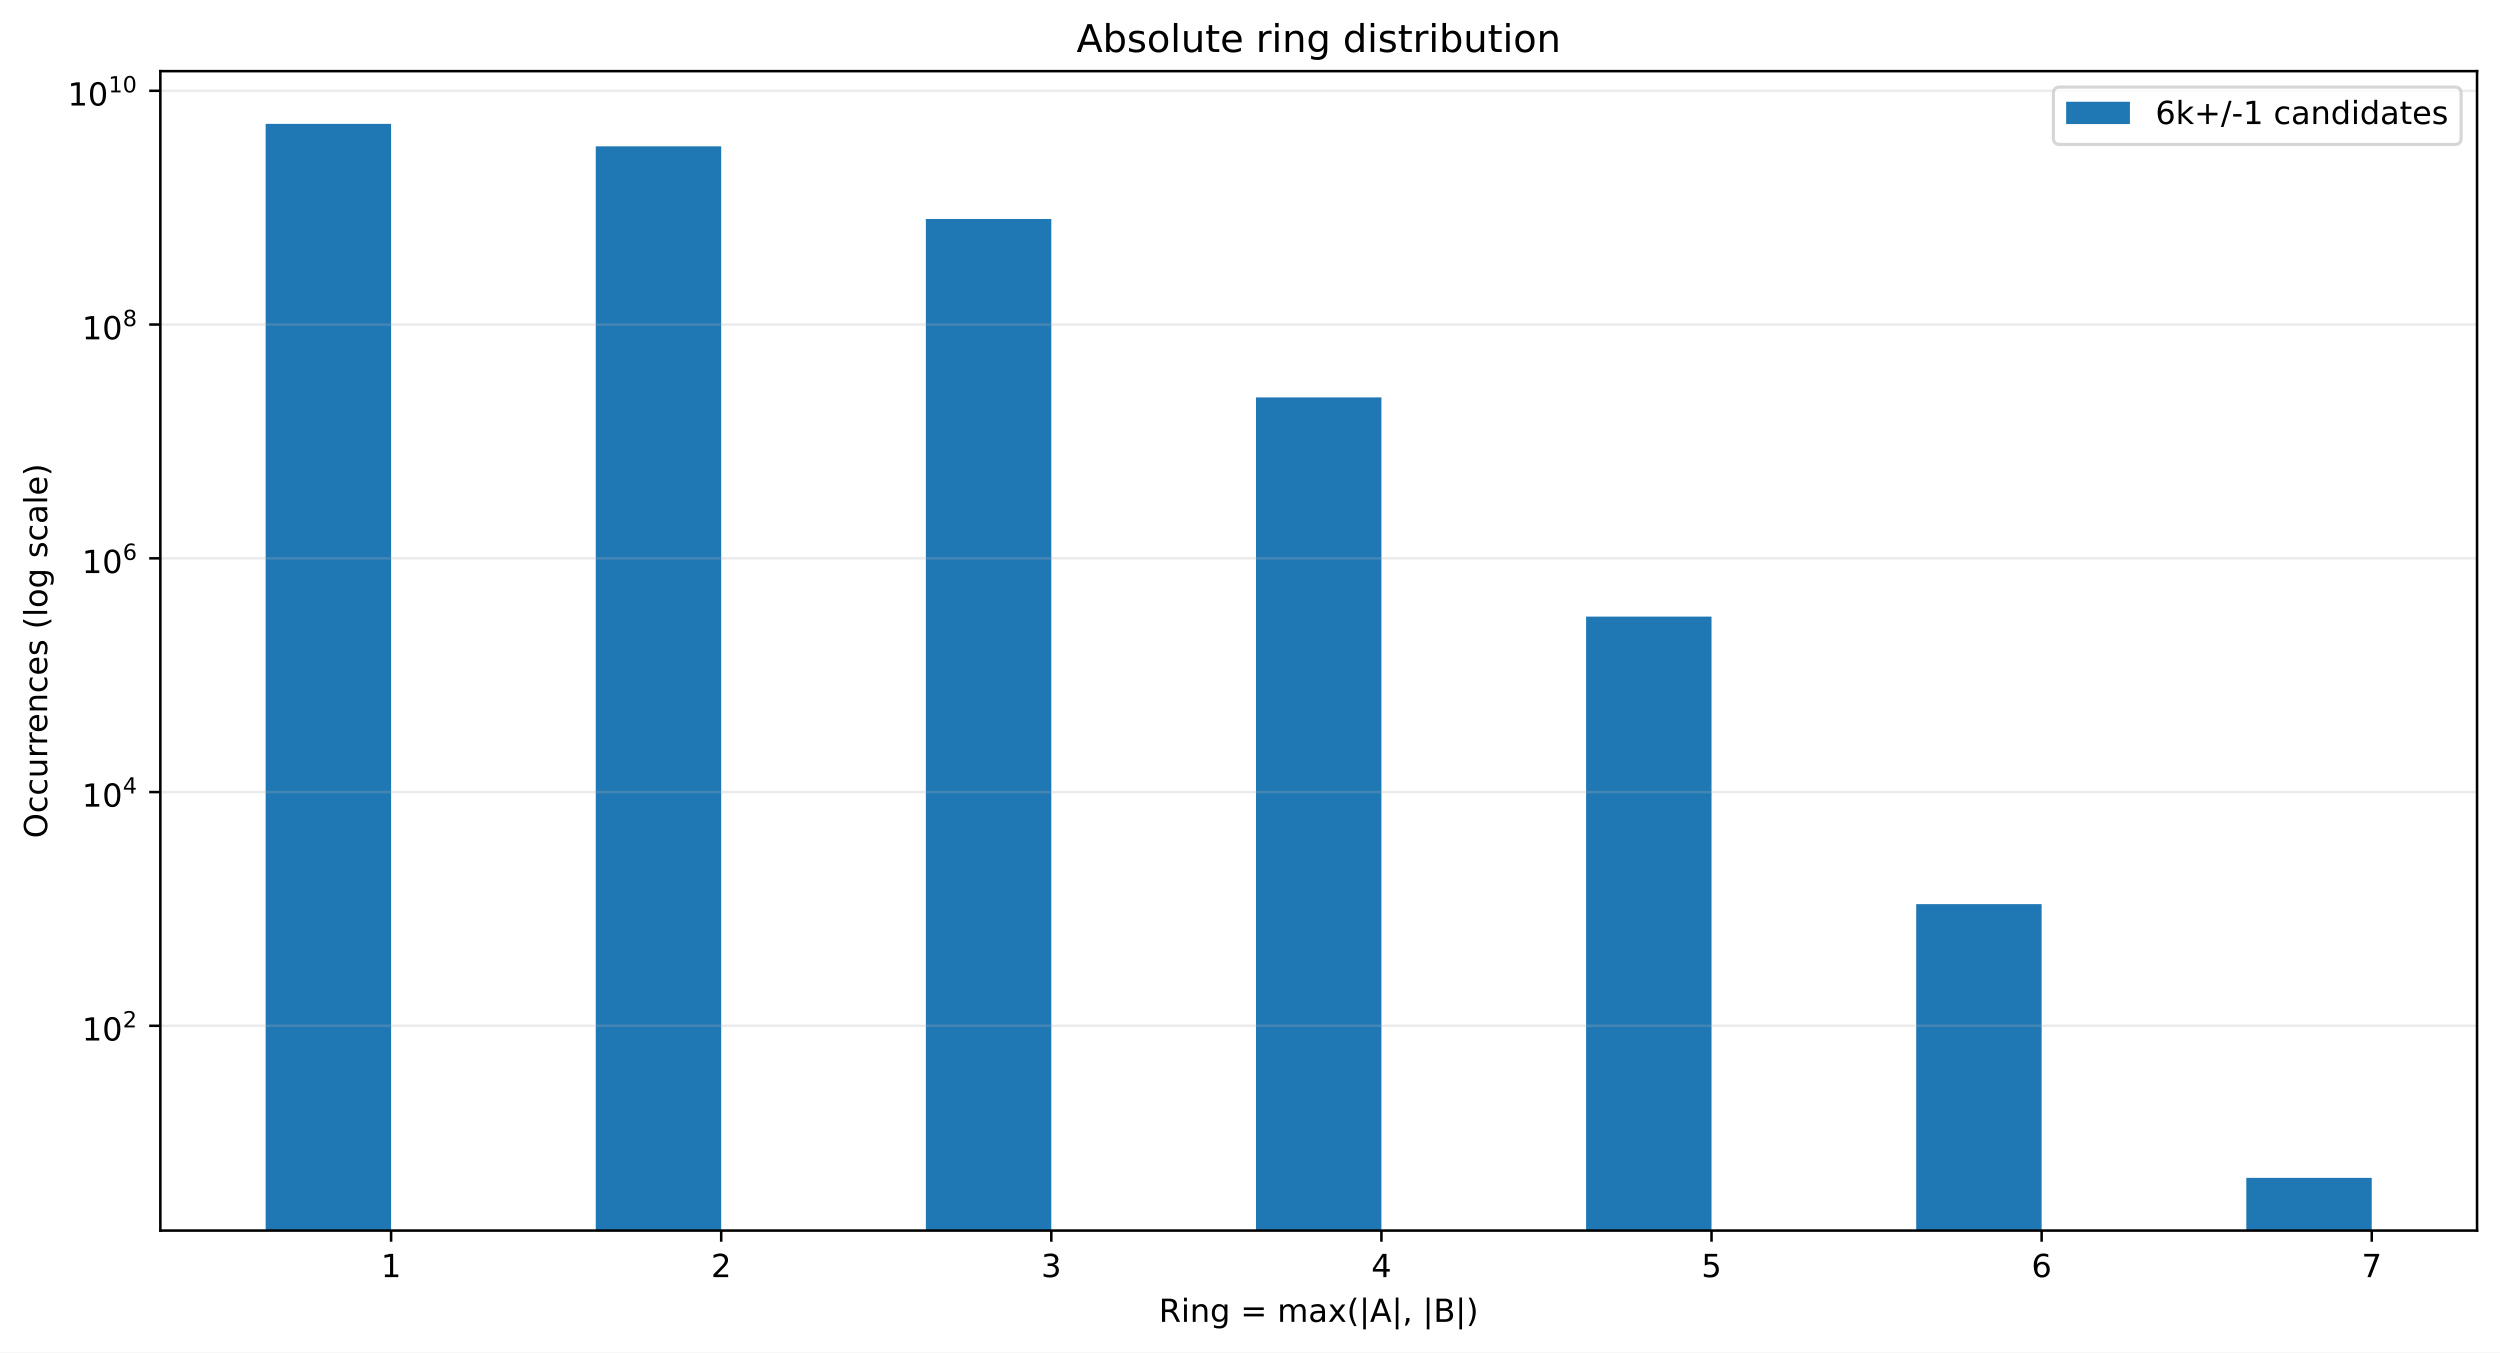
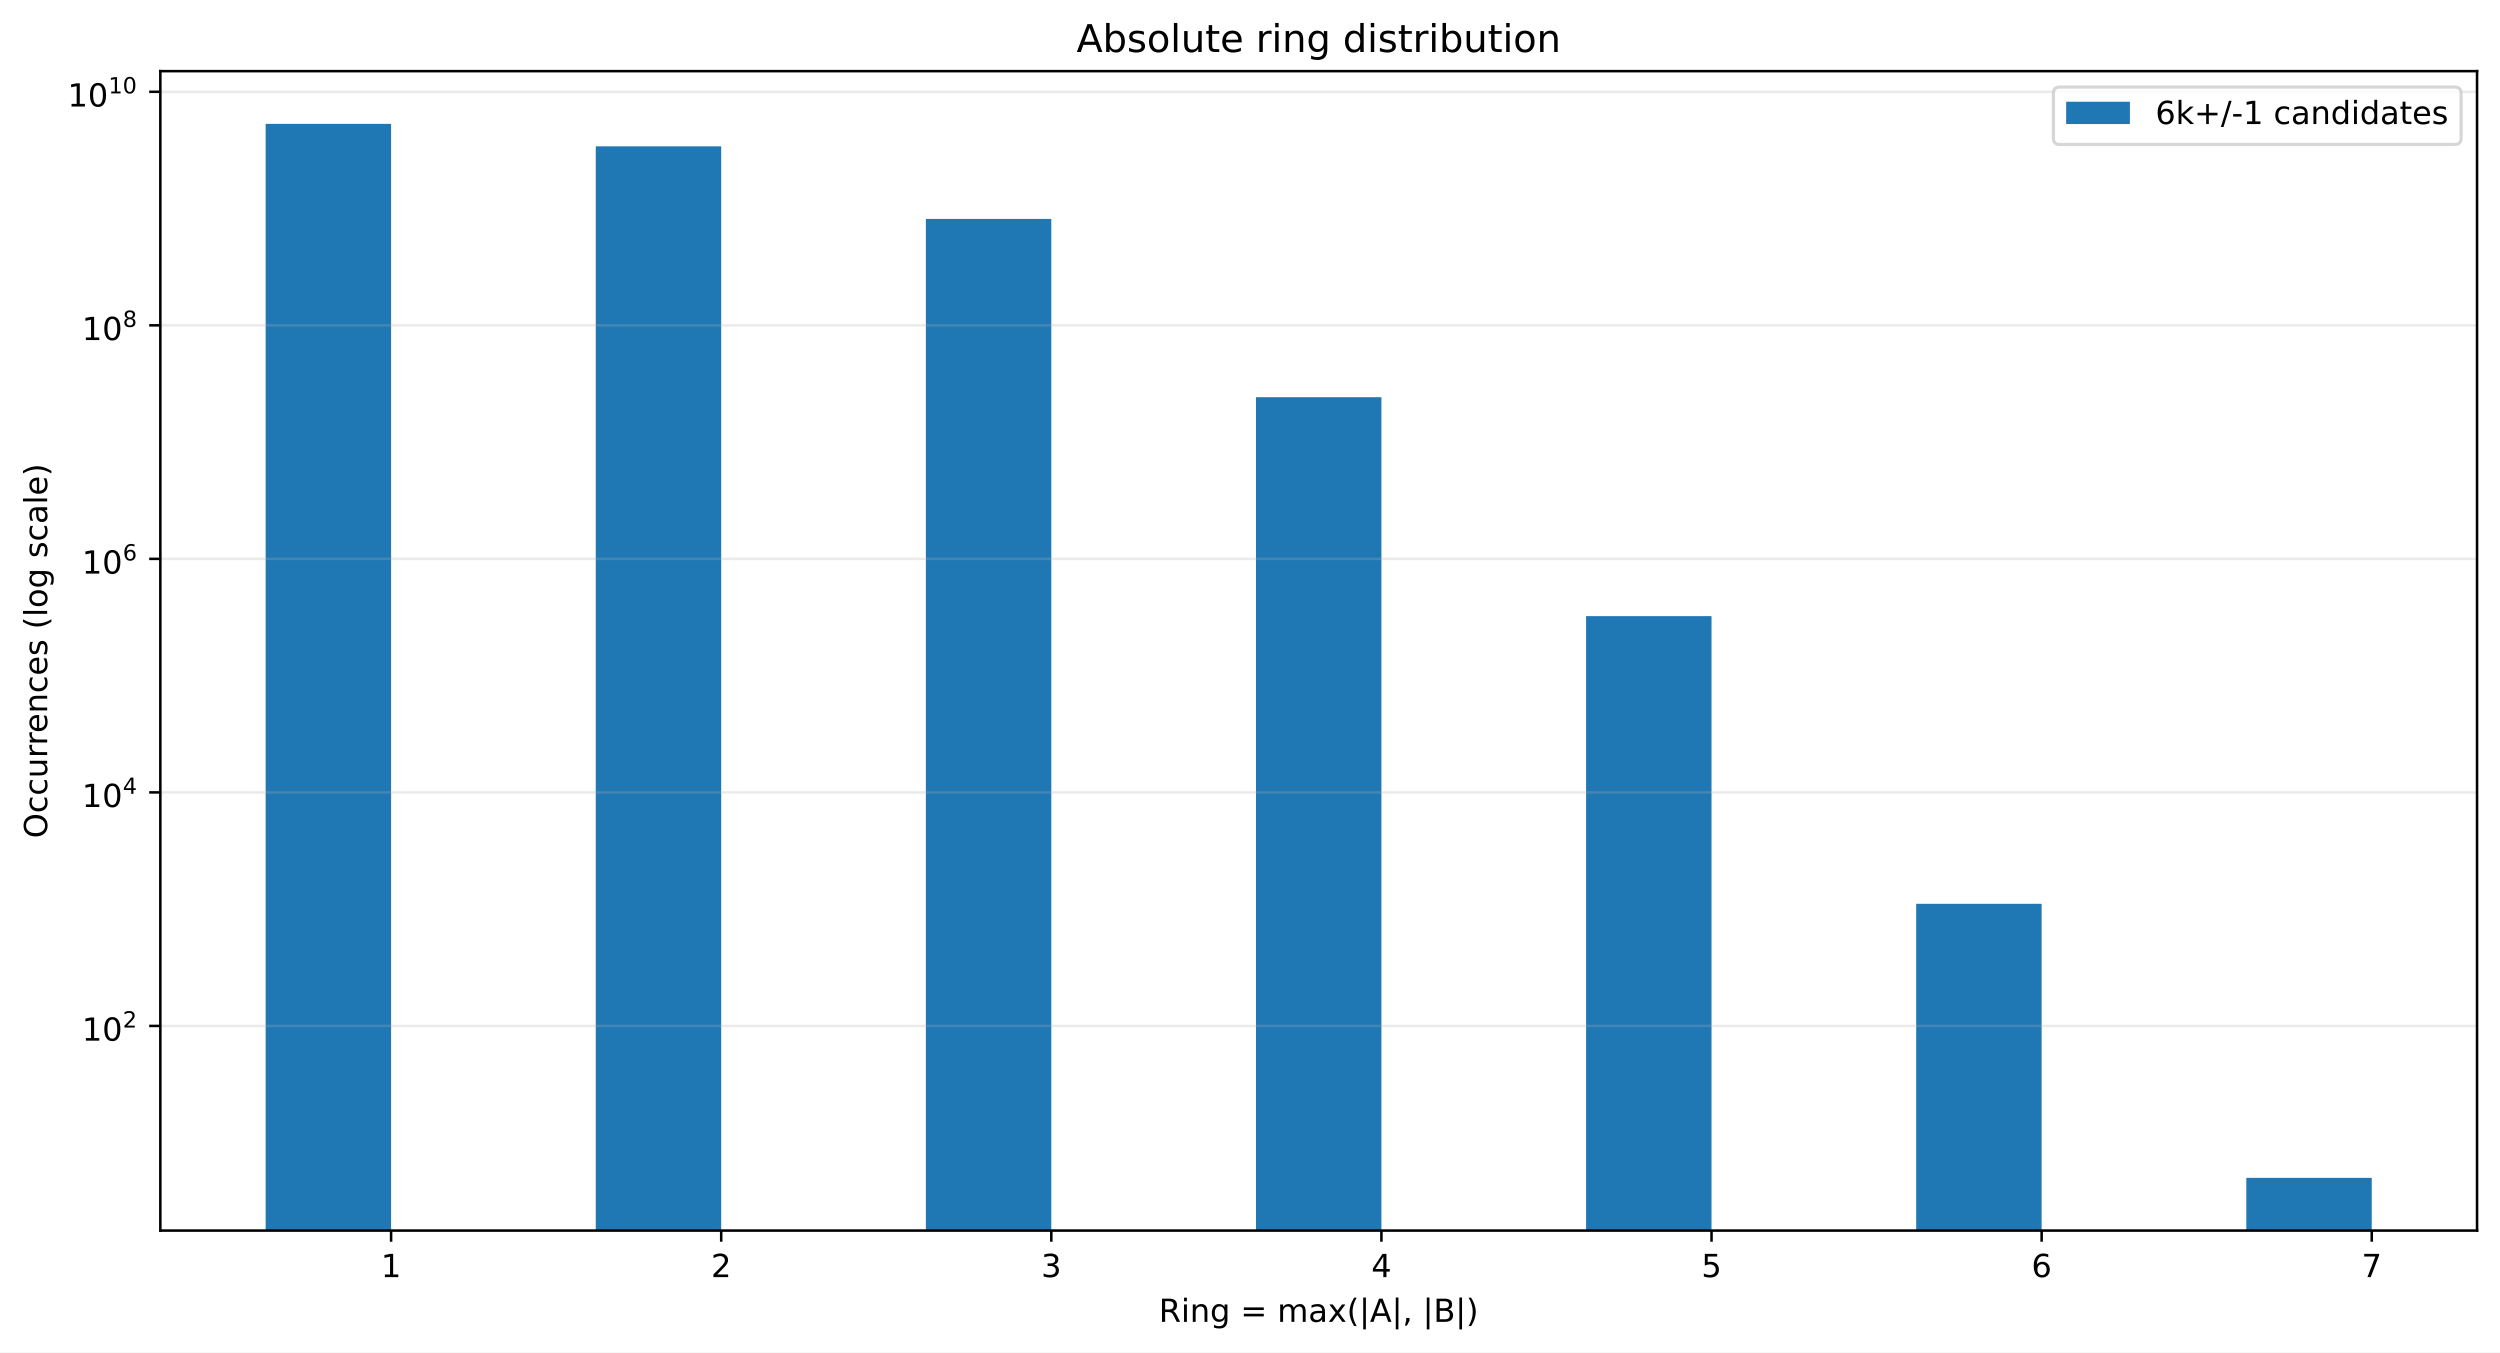
<svg xmlns="http://www.w3.org/2000/svg" xmlns:xlink="http://www.w3.org/1999/xlink" width="784.258pt" height="424.28pt" viewBox="0 0 784.258 424.28" version="1.1">
  <defs>
    <style type="text/css">*{stroke-linejoin: round; stroke-linecap: butt}</style>
  </defs>
  <g id="figure_1">
    <g id="patch_1">
      <path d="M 0 424.28  L 784.258 424.28  L 784.258 0  L 0 0  z " style="fill: #ffffff" />
    </g>
    <g id="axes_1">
      <g id="patch_2">
        <path d="M 50.301 386.036  L 777.058 386.036  L 777.058 22.318  L 50.301 22.318  z " style="fill: #ffffff" />
      </g>
      <g id="patch_3">
-         <path d="M 83.335 37059.637  L 122.687 37059.637  L 122.687 38.851  L 83.335 38.851  z " clip-path="url(#p8226e405c5)" style="fill: #1f77b4" />
+         <path d="M 83.335 37026.116  L 122.687 37026.116  L 122.687 38.851  L 83.335 38.851  z " clip-path="url(#p0204e01ce3)" style="fill: #1f77b4" />
      </g>
      <g id="patch_4">
-         <path d="M 186.891 37059.637  L 226.243 37059.637  L 226.243 45.908  L 186.891 45.908  z " clip-path="url(#p8226e405c5)" style="fill: #1f77b4" />
+         <path d="M 186.891 37026.116  L 226.243 37026.116  L 226.243 45.902  L 186.891 45.902  z " clip-path="url(#p0204e01ce3)" style="fill: #1f77b4" />
      </g>
      <g id="patch_5">
-         <path d="M 290.448 37059.637  L 329.799 37059.637  L 329.799 68.702  L 290.448 68.702  z " clip-path="url(#p8226e405c5)" style="fill: #1f77b4" />
+         <path d="M 290.448 37026.116  L 329.799 37026.116  L 329.799 68.675  L 290.448 68.675  z " clip-path="url(#p0204e01ce3)" style="fill: #1f77b4" />
      </g>
      <g id="patch_6">
-         <path d="M 394.004 37059.637  L 433.355 37059.637  L 433.355 124.673  L 394.004 124.673  z " clip-path="url(#p8226e405c5)" style="fill: #1f77b4" />
+         <path d="M 394.004 37026.116  L 433.355 37026.116  L 433.355 124.595  L 394.004 124.595  z " clip-path="url(#p0204e01ce3)" style="fill: #1f77b4" />
      </g>
      <g id="patch_7">
-         <path d="M 497.56 37059.637  L 536.912 37059.637  L 536.912 193.422  L 497.56 193.422  z " clip-path="url(#p8226e405c5)" style="fill: #1f77b4" />
+         <path d="M 497.56 37026.116  L 536.912 37026.116  L 536.912 193.281  L 497.56 193.281  z " clip-path="url(#p0204e01ce3)" style="fill: #1f77b4" />
      </g>
      <g id="patch_8">
-         <path d="M 601.116 37059.637  L 640.468 37059.637  L 640.468 283.619  L 601.116 283.619  z " clip-path="url(#p8226e405c5)" style="fill: #1f77b4" />
+         <path d="M 601.116 37026.116  L 640.468 37026.116  L 640.468 283.525  L 601.116 283.525  z " clip-path="url(#p0204e01ce3)" style="fill: #1f77b4" />
      </g>
      <g id="patch_9">
-         <path d="M 704.673 37059.637  L 744.024 37059.637  L 744.024 369.503  L 704.673 369.503  z " clip-path="url(#p8226e405c5)" style="fill: #1f77b4" />
+         <path d="M 704.673 37026.116  L 744.024 37026.116  L 744.024 369.503  L 704.673 369.503  z " clip-path="url(#p0204e01ce3)" style="fill: #1f77b4" />
      </g>
      <g id="matplotlib.axis_1">
        <g id="xtick_1">
          <g id="line2d_1">
            <defs>
-               <path id="m6bb4344ee6" d="M 0 0  L 0 3.5  " style="stroke: #000000; stroke-width: 0.8" />
+               <path id="m0660c499d9" d="M 0 0  L 0 3.5  " style="stroke: #000000; stroke-width: 0.8" />
            </defs>
            <g>
-               <use xlink:href="#m6bb4344ee6" x="122.687" y="386.036" style="stroke: #000000; stroke-width: 0.8" />
+               <use xlink:href="#m0660c499d9" x="122.687" y="386.036" style="stroke: #000000; stroke-width: 0.8" />
            </g>
          </g>
          <g id="text_1">
            <g transform="translate(119.5053 400.6334) scale(0.1 -0.1)">
              <defs>
                <path id="DejaVuSans-14" d="M 794 531  L 1825 531  L 1825 4091  L 703 3866  L 703 4441  L 1819 4666  L 2450 4666  L 2450 531  L 3481 531  L 3481 0  L 794 0  L 794 531  z " transform="scale(0.015625)" />
              </defs>
              <use xlink:href="#DejaVuSans-14" />
            </g>
          </g>
        </g>
        <g id="xtick_2">
          <g id="line2d_2">
            <g>
-               <use xlink:href="#m6bb4344ee6" x="226.243" y="386.036" style="stroke: #000000; stroke-width: 0.8" />
+               <use xlink:href="#m0660c499d9" x="226.243" y="386.036" style="stroke: #000000; stroke-width: 0.8" />
            </g>
          </g>
          <g id="text_2">
            <g transform="translate(223.0616 400.6334) scale(0.1 -0.1)">
              <defs>
                <path id="DejaVuSans-15" d="M 1228 531  L 3431 531  L 3431 0  L 469 0  L 469 531  Q 828 903 1448 1529  Q 2069 2156 2228 2338  Q 2531 2678 2651 2914  Q 2772 3150 2772 3378  Q 2772 3750 2511 3984  Q 2250 4219 1831 4219  Q 1534 4219 1204 4116  Q 875 4013 500 3803  L 500 4441  Q 881 4594 1212 4672  Q 1544 4750 1819 4750  Q 2544 4750 2975 4387  Q 3406 4025 3406 3419  Q 3406 3131 3298 2873  Q 3191 2616 2906 2266  Q 2828 2175 2409 1742  Q 1991 1309 1228 531  z " transform="scale(0.015625)" />
              </defs>
              <use xlink:href="#DejaVuSans-15" />
            </g>
          </g>
        </g>
        <g id="xtick_3">
          <g id="line2d_3">
            <g>
-               <use xlink:href="#m6bb4344ee6" x="329.799" y="386.036" style="stroke: #000000; stroke-width: 0.8" />
+               <use xlink:href="#m0660c499d9" x="329.799" y="386.036" style="stroke: #000000; stroke-width: 0.8" />
            </g>
          </g>
          <g id="text_3">
            <g transform="translate(326.6178 400.6334) scale(0.1 -0.1)">
              <defs>
                <path id="DejaVuSans-16" d="M 2597 2516  Q 3050 2419 3304 2112  Q 3559 1806 3559 1356  Q 3559 666 3084 287  Q 2609 -91 1734 -91  Q 1441 -91 1130 -33  Q 819 25 488 141  L 488 750  Q 750 597 1062 519  Q 1375 441 1716 441  Q 2309 441 2620 675  Q 2931 909 2931 1356  Q 2931 1769 2642 2001  Q 2353 2234 1838 2234  L 1294 2234  L 1294 2753  L 1863 2753  Q 2328 2753 2575 2939  Q 2822 3125 2822 3475  Q 2822 3834 2567 4026  Q 2313 4219 1838 4219  Q 1578 4219 1281 4162  Q 984 4106 628 3988  L 628 4550  Q 988 4650 1302 4700  Q 1616 4750 1894 4750  Q 2613 4750 3031 4423  Q 3450 4097 3450 3541  Q 3450 3153 3228 2886  Q 3006 2619 2597 2516  z " transform="scale(0.015625)" />
              </defs>
              <use xlink:href="#DejaVuSans-16" />
            </g>
          </g>
        </g>
        <g id="xtick_4">
          <g id="line2d_4">
            <g>
-               <use xlink:href="#m6bb4344ee6" x="433.355" y="386.036" style="stroke: #000000; stroke-width: 0.8" />
+               <use xlink:href="#m0660c499d9" x="433.355" y="386.036" style="stroke: #000000; stroke-width: 0.8" />
            </g>
          </g>
          <g id="text_4">
            <g transform="translate(430.174 400.6334) scale(0.1 -0.1)">
              <defs>
                <path id="DejaVuSans-17" d="M 2419 4116  L 825 1625  L 2419 1625  L 2419 4116  z M 2253 4666  L 3047 4666  L 3047 1625  L 3713 1625  L 3713 1100  L 3047 1100  L 3047 0  L 2419 0  L 2419 1100  L 313 1100  L 313 1709  L 2253 4666  z " transform="scale(0.015625)" />
              </defs>
              <use xlink:href="#DejaVuSans-17" />
            </g>
          </g>
        </g>
        <g id="xtick_5">
          <g id="line2d_5">
            <g>
-               <use xlink:href="#m6bb4344ee6" x="536.912" y="386.036" style="stroke: #000000; stroke-width: 0.8" />
+               <use xlink:href="#m0660c499d9" x="536.912" y="386.036" style="stroke: #000000; stroke-width: 0.8" />
            </g>
          </g>
          <g id="text_5">
            <g transform="translate(533.7303 400.6334) scale(0.1 -0.1)">
              <defs>
                <path id="DejaVuSans-18" d="M 691 4666  L 3169 4666  L 3169 4134  L 1269 4134  L 1269 2991  Q 1406 3038 1543 3061  Q 1681 3084 1819 3084  Q 2600 3084 3056 2656  Q 3513 2228 3513 1497  Q 3513 744 3044 326  Q 2575 -91 1722 -91  Q 1428 -91 1123 -41  Q 819 9 494 109  L 494 744  Q 775 591 1075 516  Q 1375 441 1709 441  Q 2250 441 2565 725  Q 2881 1009 2881 1497  Q 2881 1984 2565 2268  Q 2250 2553 1709 2553  Q 1456 2553 1204 2497  Q 953 2441 691 2322  L 691 4666  z " transform="scale(0.015625)" />
              </defs>
              <use xlink:href="#DejaVuSans-18" />
            </g>
          </g>
        </g>
        <g id="xtick_6">
          <g id="line2d_6">
            <g>
-               <use xlink:href="#m6bb4344ee6" x="640.468" y="386.036" style="stroke: #000000; stroke-width: 0.8" />
+               <use xlink:href="#m0660c499d9" x="640.468" y="386.036" style="stroke: #000000; stroke-width: 0.8" />
            </g>
          </g>
          <g id="text_6">
            <g transform="translate(637.2865 400.6334) scale(0.1 -0.1)">
              <defs>
                <path id="DejaVuSans-19" d="M 2113 2584  Q 1688 2584 1439 2293  Q 1191 2003 1191 1497  Q 1191 994 1439 701  Q 1688 409 2113 409  Q 2538 409 2786 701  Q 3034 994 3034 1497  Q 3034 2003 2786 2293  Q 2538 2584 2113 2584  z M 3366 4563  L 3366 3988  Q 3128 4100 2886 4159  Q 2644 4219 2406 4219  Q 1781 4219 1451 3797  Q 1122 3375 1075 2522  Q 1259 2794 1537 2939  Q 1816 3084 2150 3084  Q 2853 3084 3261 2657  Q 3669 2231 3669 1497  Q 3669 778 3244 343  Q 2819 -91 2113 -91  Q 1303 -91 875 529  Q 447 1150 447 2328  Q 447 3434 972 4092  Q 1497 4750 2381 4750  Q 2619 4750 2861 4703  Q 3103 4656 3366 4563  z " transform="scale(0.015625)" />
              </defs>
              <use xlink:href="#DejaVuSans-19" />
            </g>
          </g>
        </g>
        <g id="xtick_7">
          <g id="line2d_7">
            <g>
-               <use xlink:href="#m6bb4344ee6" x="744.024" y="386.036" style="stroke: #000000; stroke-width: 0.8" />
+               <use xlink:href="#m0660c499d9" x="744.024" y="386.036" style="stroke: #000000; stroke-width: 0.8" />
            </g>
          </g>
          <g id="text_7">
            <g transform="translate(740.8427 400.6334) scale(0.1 -0.1)">
              <defs>
                <path id="DejaVuSans-1a" d="M 525 4666  L 3525 4666  L 3525 4397  L 1831 0  L 1172 0  L 2766 4134  L 525 4134  L 525 4666  z " transform="scale(0.015625)" />
              </defs>
              <use xlink:href="#DejaVuSans-1a" />
            </g>
          </g>
        </g>
        <g id="text_8">
          <g transform="translate(363.5437 414.678) scale(0.1 -0.1)">
            <defs>
              <path id="DejaVuSans-35" d="M 2841 2188  Q 3044 2119 3236 1894  Q 3428 1669 3622 1275  L 4263 0  L 3584 0  L 2988 1197  Q 2756 1666 2539 1819  Q 2322 1972 1947 1972  L 1259 1972  L 1259 0  L 628 0  L 628 4666  L 2053 4666  Q 2853 4666 3247 4331  Q 3641 3997 3641 3322  Q 3641 2881 3436 2590  Q 3231 2300 2841 2188  z M 1259 4147  L 1259 2491  L 2053 2491  Q 2509 2491 2742 2702  Q 2975 2913 2975 3322  Q 2975 3731 2742 3939  Q 2509 4147 2053 4147  L 1259 4147  z " transform="scale(0.015625)" />
              <path id="DejaVuSans-4c" d="M 603 3500  L 1178 3500  L 1178 0  L 603 0  L 603 3500  z M 603 4863  L 1178 4863  L 1178 4134  L 603 4134  L 603 4863  z " transform="scale(0.015625)" />
              <path id="DejaVuSans-51" d="M 3513 2113  L 3513 0  L 2938 0  L 2938 2094  Q 2938 2591 2744 2837  Q 2550 3084 2163 3084  Q 1697 3084 1428 2787  Q 1159 2491 1159 1978  L 1159 0  L 581 0  L 581 3500  L 1159 3500  L 1159 2956  Q 1366 3272 1645 3428  Q 1925 3584 2291 3584  Q 2894 3584 3203 3211  Q 3513 2838 3513 2113  z " transform="scale(0.015625)" />
              <path id="DejaVuSans-4a" d="M 2906 1791  Q 2906 2416 2648 2759  Q 2391 3103 1925 3103  Q 1463 3103 1205 2759  Q 947 2416 947 1791  Q 947 1169 1205 825  Q 1463 481 1925 481  Q 2391 481 2648 825  Q 2906 1169 2906 1791  z M 3481 434  Q 3481 -459 3084 -895  Q 2688 -1331 1869 -1331  Q 1566 -1331 1297 -1286  Q 1028 -1241 775 -1147  L 775 -588  Q 1028 -725 1275 -790  Q 1522 -856 1778 -856  Q 2344 -856 2625 -561  Q 2906 -266 2906 331  L 2906 616  Q 2728 306 2450 153  Q 2172 0 1784 0  Q 1141 0 747 490  Q 353 981 353 1791  Q 353 2603 747 3093  Q 1141 3584 1784 3584  Q 2172 3584 2450 3431  Q 2728 3278 2906 2969  L 2906 3500  L 3481 3500  L 3481 434  z " transform="scale(0.015625)" />
              <path id="DejaVuSans-3" transform="scale(0.015625)" />
              <path id="DejaVuSans-20" d="M 678 2906  L 4684 2906  L 4684 2381  L 678 2381  L 678 2906  z M 678 1631  L 4684 1631  L 4684 1100  L 678 1100  L 678 1631  z " transform="scale(0.015625)" />
              <path id="DejaVuSans-50" d="M 3328 2828  Q 3544 3216 3844 3400  Q 4144 3584 4550 3584  Q 5097 3584 5394 3201  Q 5691 2819 5691 2113  L 5691 0  L 5113 0  L 5113 2094  Q 5113 2597 4934 2840  Q 4756 3084 4391 3084  Q 3944 3084 3684 2787  Q 3425 2491 3425 1978  L 3425 0  L 2847 0  L 2847 2094  Q 2847 2600 2669 2842  Q 2491 3084 2119 3084  Q 1678 3084 1418 2786  Q 1159 2488 1159 1978  L 1159 0  L 581 0  L 581 3500  L 1159 3500  L 1159 2956  Q 1356 3278 1631 3431  Q 1906 3584 2284 3584  Q 2666 3584 2933 3390  Q 3200 3197 3328 2828  z " transform="scale(0.015625)" />
              <path id="DejaVuSans-44" d="M 2194 1759  Q 1497 1759 1228 1600  Q 959 1441 959 1056  Q 959 750 1161 570  Q 1363 391 1709 391  Q 2188 391 2477 730  Q 2766 1069 2766 1631  L 2766 1759  L 2194 1759  z M 3341 1997  L 3341 0  L 2766 0  L 2766 531  Q 2569 213 2275 61  Q 1981 -91 1556 -91  Q 1019 -91 701 211  Q 384 513 384 1019  Q 384 1609 779 1909  Q 1175 2209 1959 2209  L 2766 2209  L 2766 2266  Q 2766 2663 2505 2880  Q 2244 3097 1772 3097  Q 1472 3097 1187 3025  Q 903 2953 641 2809  L 641 3341  Q 956 3463 1253 3523  Q 1550 3584 1831 3584  Q 2591 3584 2966 3190  Q 3341 2797 3341 1997  z " transform="scale(0.015625)" />
              <path id="DejaVuSans-5b" d="M 3513 3500  L 2247 1797  L 3578 0  L 2900 0  L 1881 1375  L 863 0  L 184 0  L 1544 1831  L 300 3500  L 978 3500  L 1906 2253  L 2834 3500  L 3513 3500  z " transform="scale(0.015625)" />
              <path id="DejaVuSans-b" d="M 1984 4856  Q 1566 4138 1362 3434  Q 1159 2731 1159 2009  Q 1159 1288 1364 580  Q 1569 -128 1984 -844  L 1484 -844  Q 1016 -109 783 600  Q 550 1309 550 2009  Q 550 2706 781 3412  Q 1013 4119 1484 4856  L 1984 4856  z " transform="scale(0.015625)" />
              <path id="DejaVuSans-5f" d="M 1344 4891  L 1344 -1509  L 813 -1509  L 813 4891  L 1344 4891  z " transform="scale(0.015625)" />
              <path id="DejaVuSans-24" d="M 2188 4044  L 1331 1722  L 3047 1722  L 2188 4044  z M 1831 4666  L 2547 4666  L 4325 0  L 3669 0  L 3244 1197  L 1141 1197  L 716 0  L 50 0  L 1831 4666  z " transform="scale(0.015625)" />
              <path id="DejaVuSans-f" d="M 750 794  L 1409 794  L 1409 256  L 897 -744  L 494 -744  L 750 256  L 750 794  z " transform="scale(0.015625)" />
              <path id="DejaVuSans-25" d="M 1259 2228  L 1259 519  L 2272 519  Q 2781 519 3026 730  Q 3272 941 3272 1375  Q 3272 1813 3026 2020  Q 2781 2228 2272 2228  L 1259 2228  z M 1259 4147  L 1259 2741  L 2194 2741  Q 2656 2741 2882 2914  Q 3109 3088 3109 3444  Q 3109 3797 2882 3972  Q 2656 4147 2194 4147  L 1259 4147  z M 628 4666  L 2241 4666  Q 2963 4666 3353 4366  Q 3744 4066 3744 3513  Q 3744 3084 3544 2831  Q 3344 2578 2956 2516  Q 3422 2416 3680 2098  Q 3938 1781 3938 1306  Q 3938 681 3513 340  Q 3088 0 2303 0  L 628 0  L 628 4666  z " transform="scale(0.015625)" />
              <path id="DejaVuSans-c" d="M 513 4856  L 1013 4856  Q 1481 4119 1714 3412  Q 1947 2706 1947 2009  Q 1947 1309 1714 600  Q 1481 -109 1013 -844  L 513 -844  Q 928 -128 1133 580  Q 1338 1288 1338 2009  Q 1338 2731 1133 3434  Q 928 4138 513 4856  z " transform="scale(0.015625)" />
            </defs>
            <use xlink:href="#DejaVuSans-35" />
            <use xlink:href="#DejaVuSans-4c" transform="translate(69.48438 0)" />
            <use xlink:href="#DejaVuSans-51" transform="translate(97.26562 0)" />
            <use xlink:href="#DejaVuSans-4a" transform="translate(160.6406 0)" />
            <use xlink:href="#DejaVuSans-3" transform="translate(224.125 0)" />
            <use xlink:href="#DejaVuSans-20" transform="translate(255.9062 0)" />
            <use xlink:href="#DejaVuSans-3" transform="translate(339.7031 0)" />
            <use xlink:href="#DejaVuSans-50" transform="translate(371.4844 0)" />
            <use xlink:href="#DejaVuSans-44" transform="translate(468.8906 0)" />
            <use xlink:href="#DejaVuSans-5b" transform="translate(530.1719 0)" />
            <use xlink:href="#DejaVuSans-b" transform="translate(589.3594 0)" />
            <use xlink:href="#DejaVuSans-5f" transform="translate(628.375 0)" />
            <use xlink:href="#DejaVuSans-24" transform="translate(662.0625 0)" />
            <use xlink:href="#DejaVuSans-5f" transform="translate(730.4688 0)" />
            <use xlink:href="#DejaVuSans-f" transform="translate(764.1562 0)" />
            <use xlink:href="#DejaVuSans-3" transform="translate(795.9375 0)" />
            <use xlink:href="#DejaVuSans-5f" transform="translate(827.7188 0)" />
            <use xlink:href="#DejaVuSans-25" transform="translate(861.4062 0)" />
            <use xlink:href="#DejaVuSans-5f" transform="translate(930.0156 0)" />
            <use xlink:href="#DejaVuSans-c" transform="translate(963.7031 0)" />
          </g>
        </g>
      </g>
      <g id="matplotlib.axis_2">
        <g id="ytick_1">
          <g id="line2d_8">
-             <path d="M 50.301 321.802  L 777.058 321.802  " clip-path="url(#p8226e405c5)" style="fill: none; stroke: #b0b0b0; stroke-opacity: 0.25; stroke-width: 0.8; stroke-linecap: square" />
+             <path d="M 50.301 321.845  L 777.058 321.845  " clip-path="url(#p0204e01ce3)" style="fill: none; stroke: #b0b0b0; stroke-opacity: 0.25; stroke-width: 0.8; stroke-linecap: square" />
          </g>
          <g id="line2d_9">
            <defs>
-               <path id="ma42f9cf8ec" d="M 0 0  L -3.5 0  " style="stroke: #000000; stroke-width: 0.8" />
+               <path id="m3e5f072487" d="M 0 0  L -3.5 0  " style="stroke: #000000; stroke-width: 0.8" />
            </defs>
            <g>
-               <use xlink:href="#ma42f9cf8ec" x="50.301" y="321.802" style="stroke: #000000; stroke-width: 0.8" />
+               <use xlink:href="#m3e5f072487" x="50.301" y="321.845" style="stroke: #000000; stroke-width: 0.8" />
            </g>
          </g>
          <g id="text_9">
-             <g transform="translate(25.70078 326.5015) scale(0.1 -0.1)">
+             <g transform="translate(25.70078 326.5451) scale(0.1 -0.1)">
              <defs>
                <path id="DejaVuSans-13" d="M 2034 4250  Q 1547 4250 1301 3770  Q 1056 3291 1056 2328  Q 1056 1369 1301 889  Q 1547 409 2034 409  Q 2525 409 2770 889  Q 3016 1369 3016 2328  Q 3016 3291 2770 3770  Q 2525 4250 2034 4250  z M 2034 4750  Q 2819 4750 3233 4129  Q 3647 3509 3647 2328  Q 3647 1150 3233 529  Q 2819 -91 2034 -91  Q 1250 -91 836 529  Q 422 1150 422 2328  Q 422 3509 836 4129  Q 1250 4750 2034 4750  z " transform="scale(0.015625)" />
              </defs>
              <use xlink:href="#DejaVuSans-14" transform="translate(0 0.746875)" />
              <use xlink:href="#DejaVuSans-13" transform="translate(63.62305 0.746875)" />
              <use xlink:href="#DejaVuSans-15" transform="translate(128.2031 42.04688) scale(0.7)" />
            </g>
          </g>
        </g>
        <g id="ytick_2">
          <g id="line2d_10">
-             <path d="M 50.301 248.473  L 777.058 248.473  " clip-path="url(#p8226e405c5)" style="fill: none; stroke: #b0b0b0; stroke-opacity: 0.25; stroke-width: 0.8; stroke-linecap: square" />
+             <path d="M 50.301 248.583  L 777.058 248.583  " clip-path="url(#p0204e01ce3)" style="fill: none; stroke: #b0b0b0; stroke-opacity: 0.25; stroke-width: 0.8; stroke-linecap: square" />
          </g>
          <g id="line2d_11">
            <g>
-               <use xlink:href="#ma42f9cf8ec" x="50.301" y="248.473" style="stroke: #000000; stroke-width: 0.8" />
+               <use xlink:href="#m3e5f072487" x="50.301" y="248.583" style="stroke: #000000; stroke-width: 0.8" />
            </g>
          </g>
          <g id="text_10">
-             <g transform="translate(25.70078 253.1225) scale(0.1 -0.1)">
+             <g transform="translate(25.70078 253.2331) scale(0.1 -0.1)">
              <use xlink:href="#DejaVuSans-14" transform="translate(0 0.665625)" />
              <use xlink:href="#DejaVuSans-13" transform="translate(63.62305 0.665625)" />
              <use xlink:href="#DejaVuSans-17" transform="translate(128.2031 41.96563) scale(0.7)" />
            </g>
          </g>
        </g>
        <g id="ytick_3">
          <g id="line2d_12">
-             <path d="M 50.301 175.144  L 777.058 175.144  " clip-path="url(#p8226e405c5)" style="fill: none; stroke: #b0b0b0; stroke-opacity: 0.25; stroke-width: 0.8; stroke-linecap: square" />
+             <path d="M 50.301 175.321  L 777.058 175.321  " clip-path="url(#p0204e01ce3)" style="fill: none; stroke: #b0b0b0; stroke-opacity: 0.25; stroke-width: 0.8; stroke-linecap: square" />
          </g>
          <g id="line2d_13">
            <g>
-               <use xlink:href="#ma42f9cf8ec" x="50.301" y="175.144" style="stroke: #000000; stroke-width: 0.8" />
+               <use xlink:href="#m3e5f072487" x="50.301" y="175.321" style="stroke: #000000; stroke-width: 0.8" />
            </g>
          </g>
          <g id="text_11">
-             <g transform="translate(25.70078 179.8435) scale(0.1 -0.1)">
+             <g transform="translate(25.70078 180.0211) scale(0.1 -0.1)">
              <use xlink:href="#DejaVuSans-14" transform="translate(0 0.746875)" />
              <use xlink:href="#DejaVuSans-13" transform="translate(63.62305 0.746875)" />
              <use xlink:href="#DejaVuSans-19" transform="translate(128.2031 42.04688) scale(0.7)" />
            </g>
          </g>
        </g>
        <g id="ytick_4">
          <g id="line2d_14">
-             <path d="M 50.301 101.814  L 777.058 101.814  " clip-path="url(#p8226e405c5)" style="fill: none; stroke: #b0b0b0; stroke-opacity: 0.25; stroke-width: 0.8; stroke-linecap: square" />
+             <path d="M 50.301 102.059  L 777.058 102.059  " clip-path="url(#p0204e01ce3)" style="fill: none; stroke: #b0b0b0; stroke-opacity: 0.25; stroke-width: 0.8; stroke-linecap: square" />
          </g>
          <g id="line2d_15">
            <g>
-               <use xlink:href="#ma42f9cf8ec" x="50.301" y="101.814" style="stroke: #000000; stroke-width: 0.8" />
+               <use xlink:href="#m3e5f072487" x="50.301" y="102.059" style="stroke: #000000; stroke-width: 0.8" />
            </g>
          </g>
          <g id="text_12">
-             <g transform="translate(25.70078 106.5145) scale(0.1 -0.1)">
+             <g transform="translate(25.70078 106.7591) scale(0.1 -0.1)">
              <defs>
                <path id="DejaVuSans-1b" d="M 2034 2216  Q 1584 2216 1326 1975  Q 1069 1734 1069 1313  Q 1069 891 1326 650  Q 1584 409 2034 409  Q 2484 409 2743 651  Q 3003 894 3003 1313  Q 3003 1734 2745 1975  Q 2488 2216 2034 2216  z M 1403 2484  Q 997 2584 770 2862  Q 544 3141 544 3541  Q 544 4100 942 4425  Q 1341 4750 2034 4750  Q 2731 4750 3128 4425  Q 3525 4100 3525 3541  Q 3525 3141 3298 2862  Q 3072 2584 2669 2484  Q 3125 2378 3379 2068  Q 3634 1759 3634 1313  Q 3634 634 3220 271  Q 2806 -91 2034 -91  Q 1263 -91 848 271  Q 434 634 434 1313  Q 434 1759 690 2068  Q 947 2378 1403 2484  z M 1172 3481  Q 1172 3119 1398 2916  Q 1625 2713 2034 2713  Q 2441 2713 2670 2916  Q 2900 3119 2900 3481  Q 2900 3844 2670 4047  Q 2441 4250 2034 4250  Q 1625 4250 1398 4047  Q 1172 3844 1172 3481  z " transform="scale(0.015625)" />
              </defs>
              <use xlink:href="#DejaVuSans-14" transform="translate(0 0.746875)" />
              <use xlink:href="#DejaVuSans-13" transform="translate(63.62305 0.746875)" />
              <use xlink:href="#DejaVuSans-1b" transform="translate(128.2031 42.04688) scale(0.7)" />
            </g>
          </g>
        </g>
        <g id="ytick_5">
          <g id="line2d_16">
-             <path d="M 50.301 28.485  L 777.058 28.485  " clip-path="url(#p8226e405c5)" style="fill: none; stroke: #b0b0b0; stroke-opacity: 0.25; stroke-width: 0.8; stroke-linecap: square" />
+             <path d="M 50.301 28.797  L 777.058 28.797  " clip-path="url(#p0204e01ce3)" style="fill: none; stroke: #b0b0b0; stroke-opacity: 0.25; stroke-width: 0.8; stroke-linecap: square" />
          </g>
          <g id="line2d_17">
            <g>
-               <use xlink:href="#ma42f9cf8ec" x="50.301" y="28.485" style="stroke: #000000; stroke-width: 0.8" />
+               <use xlink:href="#m3e5f072487" x="50.301" y="28.797" style="stroke: #000000; stroke-width: 0.8" />
            </g>
          </g>
          <g id="text_13">
-             <g transform="translate(21.20078 33.18549) scale(0.1 -0.1)">
+             <g transform="translate(21.20078 33.49704) scale(0.1 -0.1)">
              <use xlink:href="#DejaVuSans-14" transform="translate(0 0.746875)" />
              <use xlink:href="#DejaVuSans-13" transform="translate(63.62305 0.746875)" />
              <use xlink:href="#DejaVuSans-14" transform="translate(128.2031 42.04688) scale(0.7)" />
              <use xlink:href="#DejaVuSans-13" transform="translate(172.7393 42.04688) scale(0.7)" />
            </g>
          </g>
        </g>
        <g id="text_14">
          <g transform="translate(14.79844 262.9551) rotate(-90) scale(0.1 -0.1)">
            <defs>
              <path id="DejaVuSans-32" d="M 2522 4238  Q 1834 4238 1429 3725  Q 1025 3213 1025 2328  Q 1025 1447 1429 934  Q 1834 422 2522 422  Q 3209 422 3611 934  Q 4013 1447 4013 2328  Q 4013 3213 3611 3725  Q 3209 4238 2522 4238  z M 2522 4750  Q 3503 4750 4090 4092  Q 4678 3434 4678 2328  Q 4678 1225 4090 567  Q 3503 -91 2522 -91  Q 1538 -91 948 565  Q 359 1222 359 2328  Q 359 3434 948 4092  Q 1538 4750 2522 4750  z " transform="scale(0.015625)" />
              <path id="DejaVuSans-46" d="M 3122 3366  L 3122 2828  Q 2878 2963 2633 3030  Q 2388 3097 2138 3097  Q 1578 3097 1268 2742  Q 959 2388 959 1747  Q 959 1106 1268 751  Q 1578 397 2138 397  Q 2388 397 2633 464  Q 2878 531 3122 666  L 3122 134  Q 2881 22 2623 -34  Q 2366 -91 2075 -91  Q 1284 -91 818 406  Q 353 903 353 1747  Q 353 2603 823 3093  Q 1294 3584 2113 3584  Q 2378 3584 2631 3529  Q 2884 3475 3122 3366  z " transform="scale(0.015625)" />
              <path id="DejaVuSans-58" d="M 544 1381  L 544 3500  L 1119 3500  L 1119 1403  Q 1119 906 1312 657  Q 1506 409 1894 409  Q 2359 409 2629 706  Q 2900 1003 2900 1516  L 2900 3500  L 3475 3500  L 3475 0  L 2900 0  L 2900 538  Q 2691 219 2414 64  Q 2138 -91 1772 -91  Q 1169 -91 856 284  Q 544 659 544 1381  z M 1991 3584  L 1991 3584  z " transform="scale(0.015625)" />
              <path id="DejaVuSans-55" d="M 2631 2963  Q 2534 3019 2420 3045  Q 2306 3072 2169 3072  Q 1681 3072 1420 2755  Q 1159 2438 1159 1844  L 1159 0  L 581 0  L 581 3500  L 1159 3500  L 1159 2956  Q 1341 3275 1631 3429  Q 1922 3584 2338 3584  Q 2397 3584 2469 3576  Q 2541 3569 2628 3553  L 2631 2963  z " transform="scale(0.015625)" />
              <path id="DejaVuSans-48" d="M 3597 1894  L 3597 1613  L 953 1613  Q 991 1019 1311 708  Q 1631 397 2203 397  Q 2534 397 2845 478  Q 3156 559 3463 722  L 3463 178  Q 3153 47 2828 -22  Q 2503 -91 2169 -91  Q 1331 -91 842 396  Q 353 884 353 1716  Q 353 2575 817 3079  Q 1281 3584 2069 3584  Q 2775 3584 3186 3129  Q 3597 2675 3597 1894  z M 3022 2063  Q 3016 2534 2758 2815  Q 2500 3097 2075 3097  Q 1594 3097 1305 2825  Q 1016 2553 972 2059  L 3022 2063  z " transform="scale(0.015625)" />
              <path id="DejaVuSans-56" d="M 2834 3397  L 2834 2853  Q 2591 2978 2328 3040  Q 2066 3103 1784 3103  Q 1356 3103 1142 2972  Q 928 2841 928 2578  Q 928 2378 1081 2264  Q 1234 2150 1697 2047  L 1894 2003  Q 2506 1872 2764 1633  Q 3022 1394 3022 966  Q 3022 478 2636 193  Q 2250 -91 1575 -91  Q 1294 -91 989 -36  Q 684 19 347 128  L 347 722  Q 666 556 975 473  Q 1284 391 1588 391  Q 1994 391 2212 530  Q 2431 669 2431 922  Q 2431 1156 2273 1281  Q 2116 1406 1581 1522  L 1381 1569  Q 847 1681 609 1914  Q 372 2147 372 2553  Q 372 3047 722 3315  Q 1072 3584 1716 3584  Q 2034 3584 2315 3537  Q 2597 3491 2834 3397  z " transform="scale(0.015625)" />
              <path id="DejaVuSans-4f" d="M 603 4863  L 1178 4863  L 1178 0  L 603 0  L 603 4863  z " transform="scale(0.015625)" />
              <path id="DejaVuSans-52" d="M 1959 3097  Q 1497 3097 1228 2736  Q 959 2375 959 1747  Q 959 1119 1226 758  Q 1494 397 1959 397  Q 2419 397 2687 759  Q 2956 1122 2956 1747  Q 2956 2369 2687 2733  Q 2419 3097 1959 3097  z M 1959 3584  Q 2709 3584 3137 3096  Q 3566 2609 3566 1747  Q 3566 888 3137 398  Q 2709 -91 1959 -91  Q 1206 -91 779 398  Q 353 888 353 1747  Q 353 2609 779 3096  Q 1206 3584 1959 3584  z " transform="scale(0.015625)" />
            </defs>
            <use xlink:href="#DejaVuSans-32" />
            <use xlink:href="#DejaVuSans-46" transform="translate(78.71875 0)" />
            <use xlink:href="#DejaVuSans-46" transform="translate(133.7031 0)" />
            <use xlink:href="#DejaVuSans-58" transform="translate(188.6875 0)" />
            <use xlink:href="#DejaVuSans-55" transform="translate(252.0625 0)" />
            <use xlink:href="#DejaVuSans-55" transform="translate(291.4219 0)" />
            <use xlink:href="#DejaVuSans-48" transform="translate(330.3281 0)" />
            <use xlink:href="#DejaVuSans-51" transform="translate(391.8594 0)" />
            <use xlink:href="#DejaVuSans-46" transform="translate(455.2344 0)" />
            <use xlink:href="#DejaVuSans-48" transform="translate(510.2188 0)" />
            <use xlink:href="#DejaVuSans-56" transform="translate(571.75 0)" />
            <use xlink:href="#DejaVuSans-3" transform="translate(623.8438 0)" />
            <use xlink:href="#DejaVuSans-b" transform="translate(655.625 0)" />
            <use xlink:href="#DejaVuSans-4f" transform="translate(694.6406 0)" />
            <use xlink:href="#DejaVuSans-52" transform="translate(722.4219 0)" />
            <use xlink:href="#DejaVuSans-4a" transform="translate(783.6094 0)" />
            <use xlink:href="#DejaVuSans-3" transform="translate(847.0938 0)" />
            <use xlink:href="#DejaVuSans-56" transform="translate(878.875 0)" />
            <use xlink:href="#DejaVuSans-46" transform="translate(930.9688 0)" />
            <use xlink:href="#DejaVuSans-44" transform="translate(985.9531 0)" />
            <use xlink:href="#DejaVuSans-4f" transform="translate(1047.234 0)" />
            <use xlink:href="#DejaVuSans-48" transform="translate(1075.016 0)" />
            <use xlink:href="#DejaVuSans-c" transform="translate(1136.547 0)" />
          </g>
        </g>
      </g>
      <g id="patch_10">
        <path d="M 50.301 386.036  L 50.301 22.318  " style="fill: none; stroke: #000000; stroke-width: 0.8; stroke-linejoin: miter; stroke-linecap: square" />
      </g>
      <g id="patch_11">
        <path d="M 777.058 386.036  L 777.058 22.318  " style="fill: none; stroke: #000000; stroke-width: 0.8; stroke-linejoin: miter; stroke-linecap: square" />
      </g>
      <g id="patch_12">
        <path d="M 50.301 386.036  L 777.058 386.036  " style="fill: none; stroke: #000000; stroke-width: 0.8; stroke-linejoin: miter; stroke-linecap: square" />
      </g>
      <g id="patch_13">
        <path d="M 50.301 22.318  L 777.058 22.318  " style="fill: none; stroke: #000000; stroke-width: 0.8; stroke-linejoin: miter; stroke-linecap: square" />
      </g>
      <g id="text_15">
        <g transform="translate(337.7055 16.31812) scale(0.12 -0.12)">
          <defs>
            <path id="DejaVuSans-45" d="M 3116 1747  Q 3116 2381 2855 2742  Q 2594 3103 2138 3103  Q 1681 3103 1420 2742  Q 1159 2381 1159 1747  Q 1159 1113 1420 752  Q 1681 391 2138 391  Q 2594 391 2855 752  Q 3116 1113 3116 1747  z M 1159 2969  Q 1341 3281 1617 3432  Q 1894 3584 2278 3584  Q 2916 3584 3314 3078  Q 3713 2572 3713 1747  Q 3713 922 3314 415  Q 2916 -91 2278 -91  Q 1894 -91 1617 61  Q 1341 213 1159 525  L 1159 0  L 581 0  L 581 4863  L 1159 4863  L 1159 2969  z " transform="scale(0.015625)" />
            <path id="DejaVuSans-57" d="M 1172 4494  L 1172 3500  L 2356 3500  L 2356 3053  L 1172 3053  L 1172 1153  Q 1172 725 1289 603  Q 1406 481 1766 481  L 2356 481  L 2356 0  L 1766 0  Q 1100 0 847 248  Q 594 497 594 1153  L 594 3053  L 172 3053  L 172 3500  L 594 3500  L 594 4494  L 1172 4494  z " transform="scale(0.015625)" />
            <path id="DejaVuSans-47" d="M 2906 2969  L 2906 4863  L 3481 4863  L 3481 0  L 2906 0  L 2906 525  Q 2725 213 2448 61  Q 2172 -91 1784 -91  Q 1150 -91 751 415  Q 353 922 353 1747  Q 353 2572 751 3078  Q 1150 3584 1784 3584  Q 2172 3584 2448 3432  Q 2725 3281 2906 2969  z M 947 1747  Q 947 1113 1208 752  Q 1469 391 1925 391  Q 2381 391 2643 752  Q 2906 1113 2906 1747  Q 2906 2381 2643 2742  Q 2381 3103 1925 3103  Q 1469 3103 1208 2742  Q 947 2381 947 1747  z " transform="scale(0.015625)" />
          </defs>
          <use xlink:href="#DejaVuSans-24" />
          <use xlink:href="#DejaVuSans-45" transform="translate(68.40625 0)" />
          <use xlink:href="#DejaVuSans-56" transform="translate(131.8906 0)" />
          <use xlink:href="#DejaVuSans-52" transform="translate(183.9844 0)" />
          <use xlink:href="#DejaVuSans-4f" transform="translate(245.1719 0)" />
          <use xlink:href="#DejaVuSans-58" transform="translate(272.9531 0)" />
          <use xlink:href="#DejaVuSans-57" transform="translate(336.3281 0)" />
          <use xlink:href="#DejaVuSans-48" transform="translate(375.5312 0)" />
          <use xlink:href="#DejaVuSans-3" transform="translate(437.0625 0)" />
          <use xlink:href="#DejaVuSans-55" transform="translate(468.8438 0)" />
          <use xlink:href="#DejaVuSans-4c" transform="translate(509.9531 0)" />
          <use xlink:href="#DejaVuSans-51" transform="translate(537.7344 0)" />
          <use xlink:href="#DejaVuSans-4a" transform="translate(601.1094 0)" />
          <use xlink:href="#DejaVuSans-3" transform="translate(664.5938 0)" />
          <use xlink:href="#DejaVuSans-47" transform="translate(696.375 0)" />
          <use xlink:href="#DejaVuSans-4c" transform="translate(759.8594 0)" />
          <use xlink:href="#DejaVuSans-56" transform="translate(787.6406 0)" />
          <use xlink:href="#DejaVuSans-57" transform="translate(839.7344 0)" />
          <use xlink:href="#DejaVuSans-55" transform="translate(878.9375 0)" />
          <use xlink:href="#DejaVuSans-4c" transform="translate(920.0469 0)" />
          <use xlink:href="#DejaVuSans-45" transform="translate(947.8281 0)" />
          <use xlink:href="#DejaVuSans-58" transform="translate(1011.312 0)" />
          <use xlink:href="#DejaVuSans-57" transform="translate(1074.688 0)" />
          <use xlink:href="#DejaVuSans-4c" transform="translate(1113.891 0)" />
          <use xlink:href="#DejaVuSans-52" transform="translate(1141.672 0)" />
          <use xlink:href="#DejaVuSans-51" transform="translate(1202.859 0)" />
        </g>
      </g>
      <g id="legend_1">
        <g id="patch_14">
          <path d="M 646.158 45.319  L 770.058 45.319  Q 772.058 45.319 772.058 43.319  L 772.058 29.318  Q 772.058 27.318 770.058 27.318  L 646.158 27.318  Q 644.158 27.318 644.158 29.318  L 644.158 43.319  Q 644.158 45.319 646.158 45.319  z " style="fill: #ffffff; opacity: 0.8; stroke: #cccccc; stroke-linejoin: miter" />
        </g>
        <g id="patch_15">
          <path d="M 648.158 38.917  L 668.158 38.917  L 668.158 31.917  L 648.158 31.917  z " style="fill: #1f77b4" />
        </g>
        <g id="text_16">
          <g transform="translate(676.1584 38.91656) scale(0.1 -0.1)">
            <defs>
              <path id="DejaVuSans-4e" d="M 581 4863  L 1159 4863  L 1159 1991  L 2875 3500  L 3609 3500  L 1753 1863  L 3688 0  L 2938 0  L 1159 1709  L 1159 0  L 581 0  L 581 4863  z " transform="scale(0.015625)" />
              <path id="DejaVuSans-e" d="M 2944 4013  L 2944 2272  L 4684 2272  L 4684 1741  L 2944 1741  L 2944 0  L 2419 0  L 2419 1741  L 678 1741  L 678 2272  L 2419 2272  L 2419 4013  L 2944 4013  z " transform="scale(0.015625)" />
              <path id="DejaVuSans-12" d="M 1625 4666  L 2156 4666  L 531 -594  L 0 -594  L 1625 4666  z " transform="scale(0.015625)" />
              <path id="DejaVuSans-10" d="M 313 2009  L 1997 2009  L 1997 1497  L 313 1497  L 313 2009  z " transform="scale(0.015625)" />
            </defs>
            <use xlink:href="#DejaVuSans-19" />
            <use xlink:href="#DejaVuSans-4e" transform="translate(63.625 0)" />
            <use xlink:href="#DejaVuSans-e" transform="translate(121.5312 0)" />
            <use xlink:href="#DejaVuSans-12" transform="translate(205.3281 0)" />
            <use xlink:href="#DejaVuSans-10" transform="translate(239.0156 0)" />
            <use xlink:href="#DejaVuSans-14" transform="translate(275.0938 0)" />
            <use xlink:href="#DejaVuSans-3" transform="translate(338.7188 0)" />
            <use xlink:href="#DejaVuSans-46" transform="translate(370.5 0)" />
            <use xlink:href="#DejaVuSans-44" transform="translate(425.4844 0)" />
            <use xlink:href="#DejaVuSans-51" transform="translate(486.7656 0)" />
            <use xlink:href="#DejaVuSans-47" transform="translate(550.1406 0)" />
            <use xlink:href="#DejaVuSans-4c" transform="translate(613.625 0)" />
            <use xlink:href="#DejaVuSans-47" transform="translate(641.4062 0)" />
            <use xlink:href="#DejaVuSans-44" transform="translate(704.8906 0)" />
            <use xlink:href="#DejaVuSans-57" transform="translate(766.1719 0)" />
            <use xlink:href="#DejaVuSans-48" transform="translate(805.375 0)" />
            <use xlink:href="#DejaVuSans-56" transform="translate(866.9062 0)" />
          </g>
        </g>
      </g>
    </g>
  </g>
  <defs>
-     <clipPath id="p8226e405c5">
+     <clipPath id="p0204e01ce3">
      <rect x="50.301" y="22.318" width="726.758" height="363.718" />
    </clipPath>
  </defs>
</svg>
